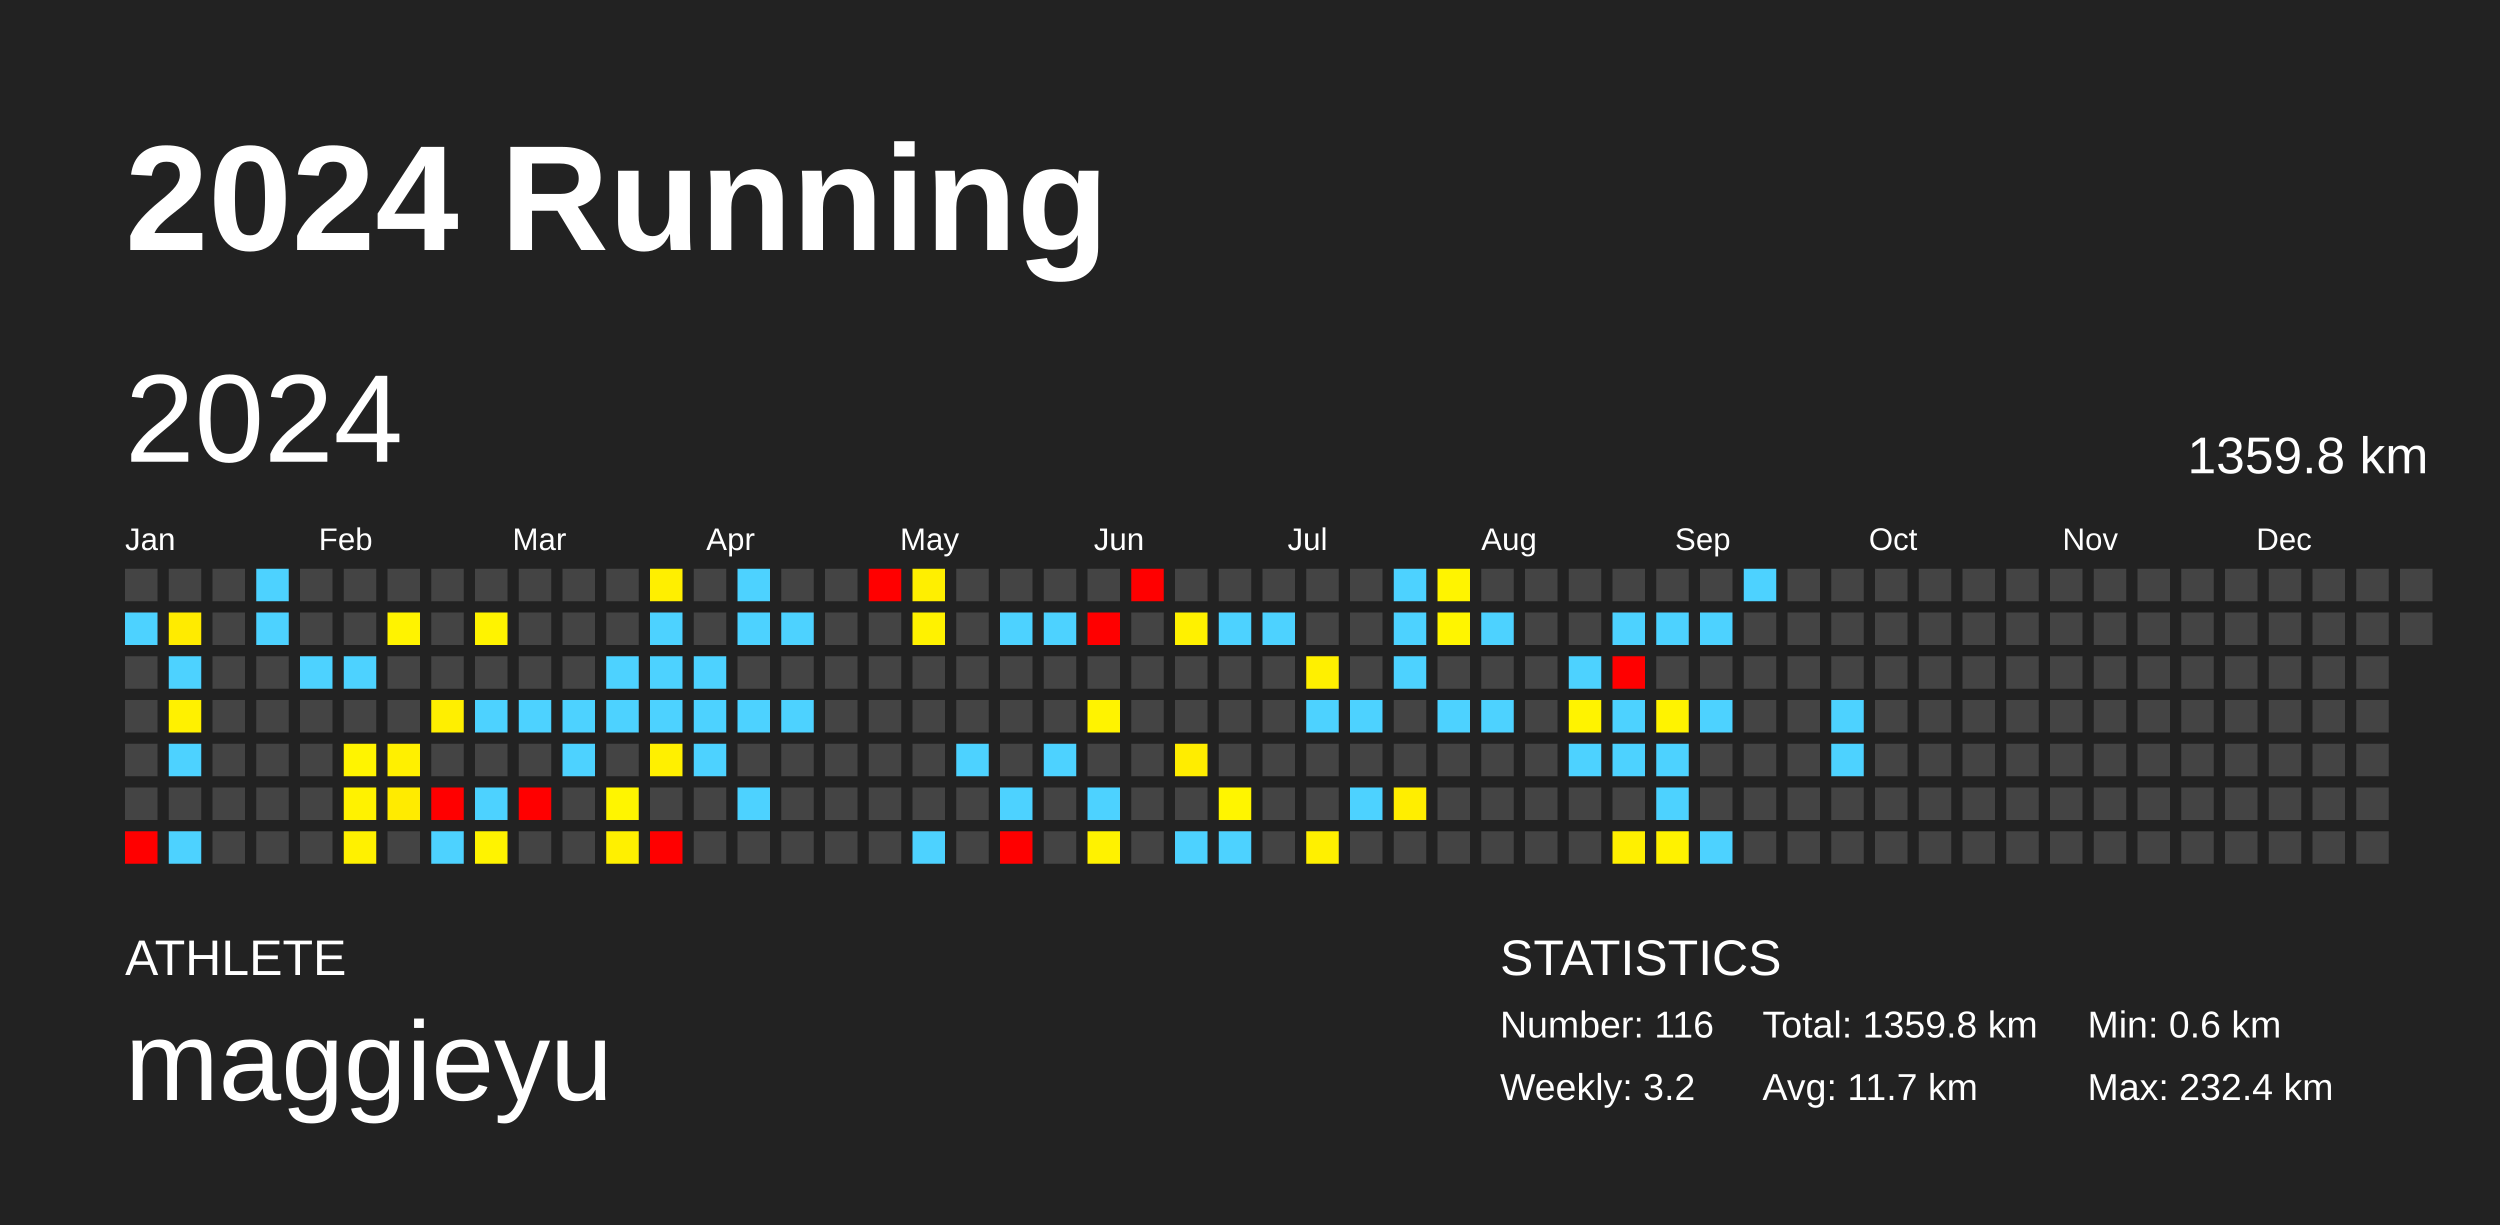
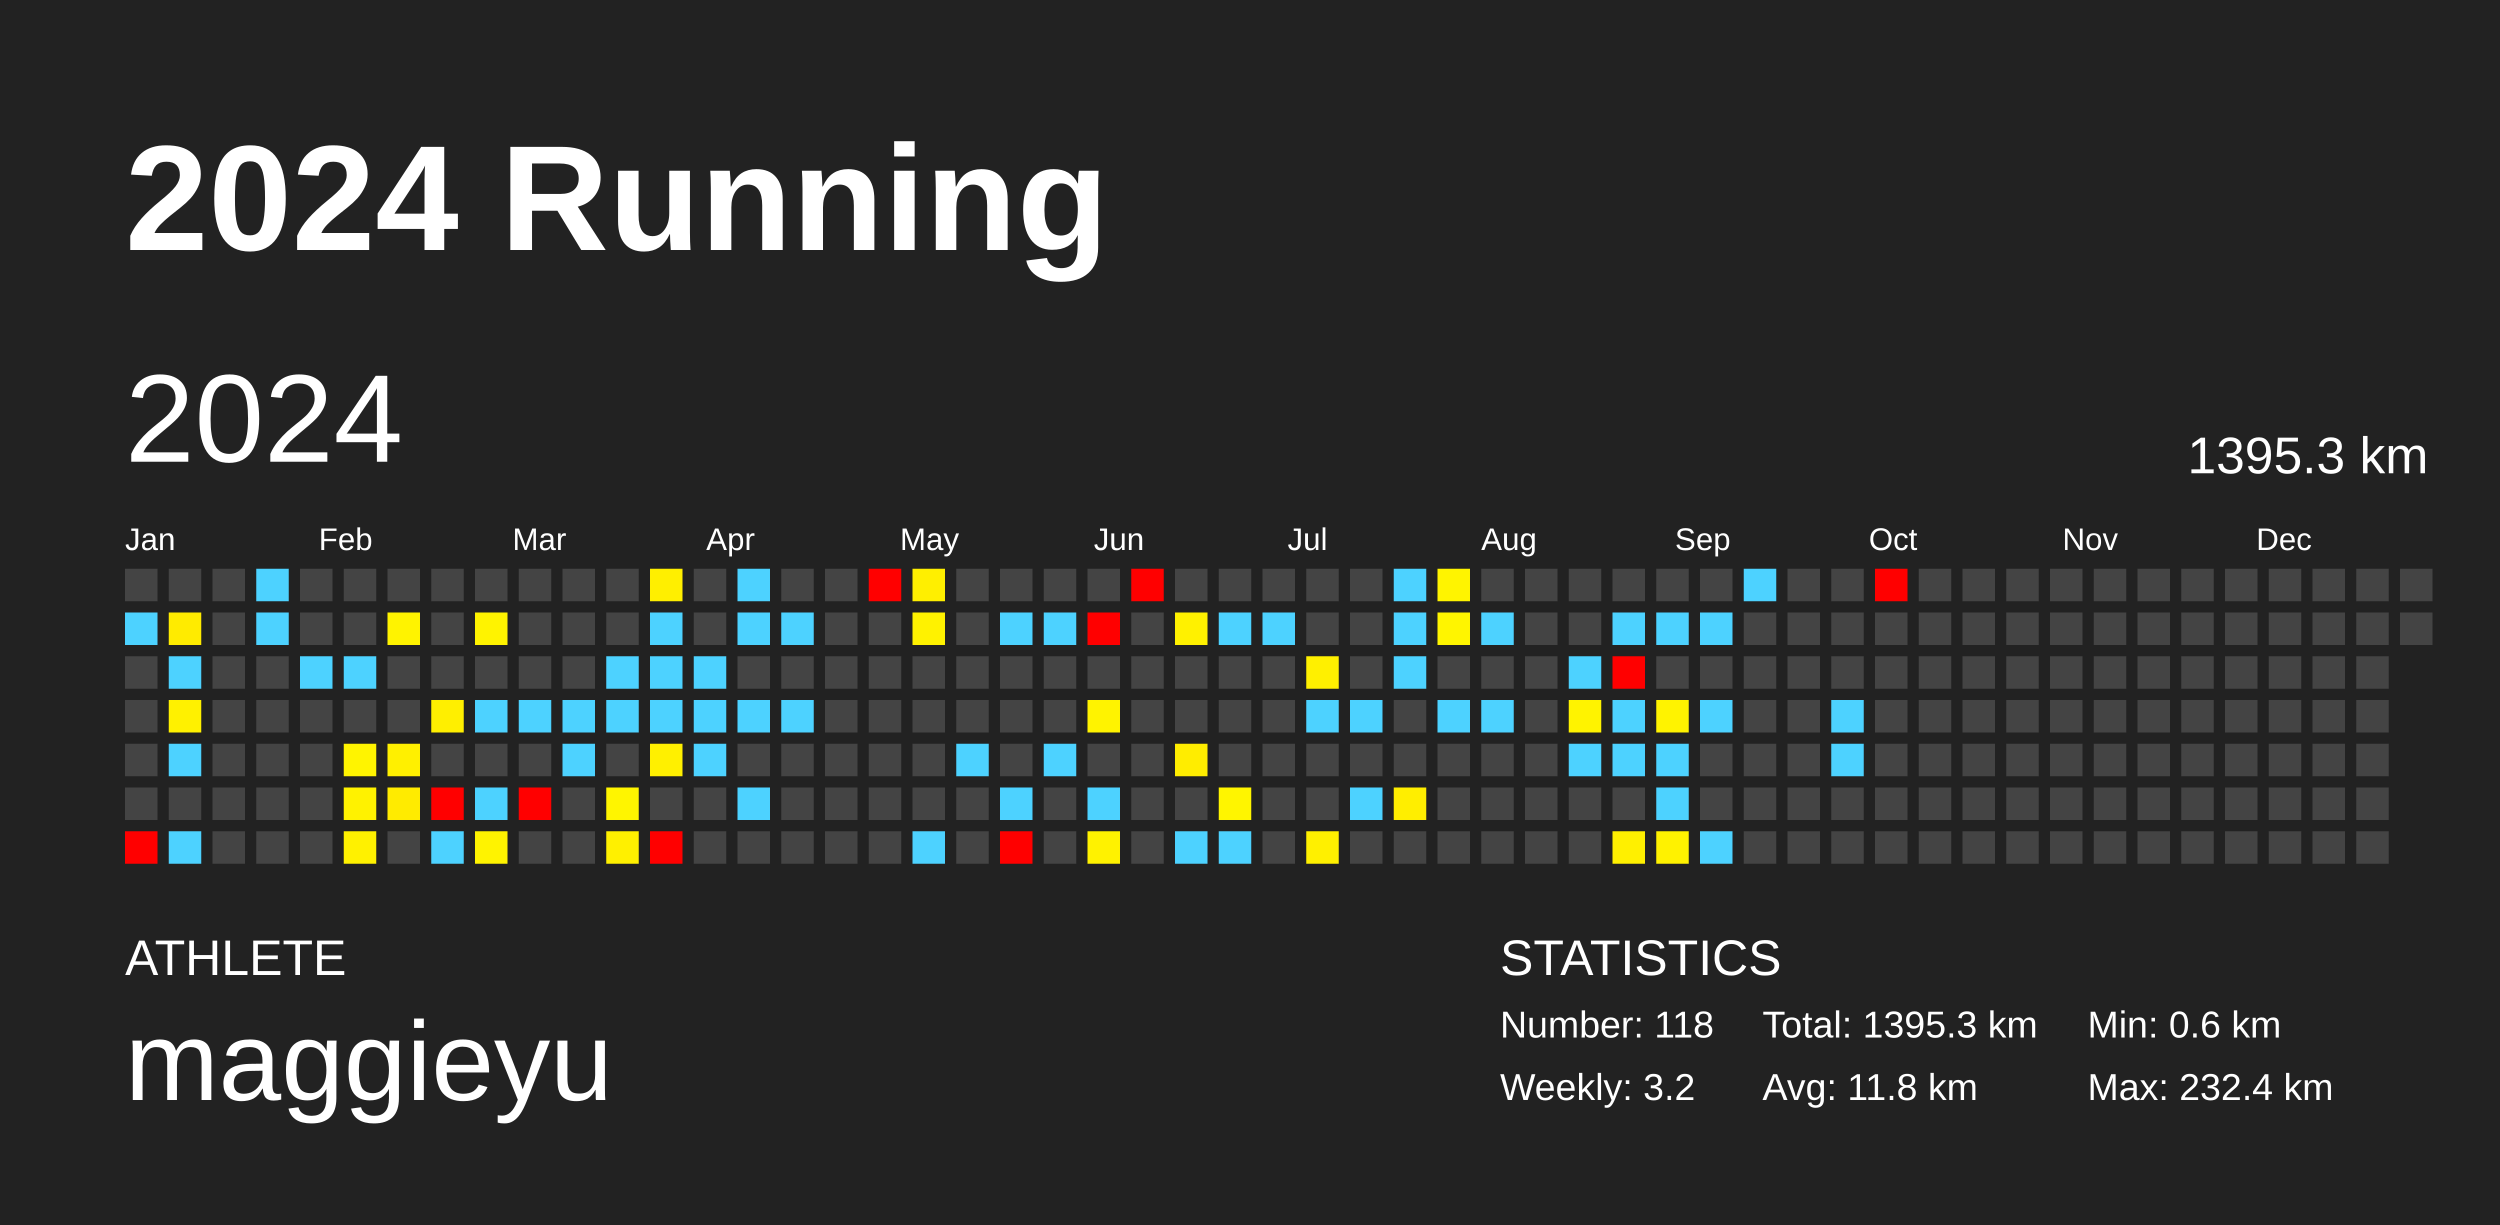
<svg xmlns="http://www.w3.org/2000/svg" baseProfile="full" height="98mm" version="1.1" viewBox="0,0,200,98" width="200mm">
  <defs />
  <rect fill="#222222" height="98" width="200" x="0" y="0" />
  <text fill="#FFFFFF" style="font-size:12px; font-family:Arial; font-weight:bold;" x="10" y="20">2024 Running</text>
  <text fill="#FFFFFF" style="font-size:4px; font-family:Arial" x="10" y="78">ATHLETE</text>
  <text fill="#FFFFFF" style="font-size:9px; font-family:Arial" x="10" y="88">maggieyu</text>
  <text fill="#FFFFFF" style="font-size:4px; font-family:Arial" x="120" y="78">STATISTICS</text>
-   <text fill="#FFFFFF" style="font-size:3px; font-family:Arial" x="120" y="83">Number: 116</text>
+   <text fill="#FFFFFF" style="font-size:3px; font-family:Arial" x="120" y="83">Number: 118</text>
  <text fill="#FFFFFF" style="font-size:3px; font-family:Arial" x="120" y="88">Weekly: 3.2</text>
-   <text fill="#FFFFFF" style="font-size:3px; font-family:Arial" x="141" y="83">Total: 1359.8 km</text>
-   <text fill="#FFFFFF" style="font-size:3px; font-family:Arial" x="141" y="88">Avg: 11.7 km</text>
+   <text fill="#FFFFFF" style="font-size:3px; font-family:Arial" x="141" y="83">Total: 1395.3 km</text>
+   <text fill="#FFFFFF" style="font-size:3px; font-family:Arial" x="141" y="88">Avg: 11.8 km</text>
  <text fill="#FFFFFF" style="font-size:3px; font-family:Arial" x="167" y="83">Min: 0.6 km</text>
  <text fill="#FFFFFF" style="font-size:3px; font-family:Arial" x="167" y="88">Max: 232.4 km</text>
  <text dominant-baseline="hanging" fill="#FFFFFF" style="font-size:10.0px; font-family:Arial;" x="10" y="30">2024</text>
-   <text dominant-baseline="hanging" fill="#FFFFFF" style="font-size:4.125px; font-family:Arial;" x="175" y="35">1359.8 km</text>
+   <text dominant-baseline="hanging" fill="#FFFFFF" style="font-size:4.125px; font-family:Arial;" x="175" y="35">1395.3 km</text>
  <text fill="#FFFFFF" style="font-size:2.5px; font-family:Arial" x="10.0" y="44">Jan</text>
  <text fill="#FFFFFF" style="font-size:2.5px; font-family:Arial" x="25.5" y="44">Feb</text>
  <text fill="#FFFFFF" style="font-size:2.5px; font-family:Arial" x="41.0" y="44">Mar</text>
  <text fill="#FFFFFF" style="font-size:2.5px; font-family:Arial" x="56.5" y="44">Apr</text>
  <text fill="#FFFFFF" style="font-size:2.5px; font-family:Arial" x="72.0" y="44">May</text>
  <text fill="#FFFFFF" style="font-size:2.5px; font-family:Arial" x="87.5" y="44">Jun</text>
  <text fill="#FFFFFF" style="font-size:2.5px; font-family:Arial" x="103.0" y="44">Jul</text>
  <text fill="#FFFFFF" style="font-size:2.5px; font-family:Arial" x="118.5" y="44">Aug</text>
  <text fill="#FFFFFF" style="font-size:2.5px; font-family:Arial" x="134.0" y="44">Sep</text>
  <text fill="#FFFFFF" style="font-size:2.5px; font-family:Arial" x="149.5" y="44">Oct</text>
  <text fill="#FFFFFF" style="font-size:2.5px; font-family:Arial" x="165.0" y="44">Nov</text>
  <text fill="#FFFFFF" style="font-size:2.5px; font-family:Arial" x="180.5" y="44">Dec</text>
  <rect fill="#444444" height="2.6" width="2.6" x="10.0" y="45.5" />
  <rect fill="#4dd2ff" height="2.6" width="2.6" x="10.0" y="49.0" />
  <rect fill="#444444" height="2.6" width="2.6" x="10.0" y="52.5" />
  <rect fill="#444444" height="2.6" width="2.6" x="10.0" y="56.0" />
  <rect fill="#444444" height="2.6" width="2.6" x="10.0" y="59.5" />
  <rect fill="#444444" height="2.6" width="2.6" x="10.0" y="63.0" />
  <rect fill="red" height="2.6" width="2.6" x="10.0" y="66.5" />
  <rect fill="#444444" height="2.6" width="2.6" x="13.5" y="45.5" />
  <rect fill="#ffeb00" height="2.6" width="2.6" x="13.5" y="49.0" />
  <rect fill="#4dd2ff" height="2.6" width="2.6" x="13.5" y="52.5" />
  <rect fill="#fff100" height="2.6" width="2.6" x="13.5" y="56.0" />
  <rect fill="#4dd2ff" height="2.6" width="2.6" x="13.5" y="59.5" />
  <rect fill="#444444" height="2.6" width="2.6" x="13.5" y="63.0" />
  <rect fill="#4dd2ff" height="2.6" width="2.6" x="13.5" y="66.5" />
  <rect fill="#444444" height="2.6" width="2.6" x="17.0" y="45.5" />
  <rect fill="#444444" height="2.6" width="2.6" x="17.0" y="49.0" />
  <rect fill="#444444" height="2.6" width="2.6" x="17.0" y="52.5" />
  <rect fill="#444444" height="2.6" width="2.6" x="17.0" y="56.0" />
  <rect fill="#444444" height="2.6" width="2.6" x="17.0" y="59.5" />
  <rect fill="#444444" height="2.6" width="2.6" x="17.0" y="63.0" />
  <rect fill="#444444" height="2.6" width="2.6" x="17.0" y="66.5" />
  <rect fill="#4dd2ff" height="2.6" width="2.6" x="20.5" y="45.5" />
  <rect fill="#4dd2ff" height="2.6" width="2.6" x="20.5" y="49.0" />
  <rect fill="#444444" height="2.6" width="2.6" x="20.5" y="52.5" />
  <rect fill="#444444" height="2.6" width="2.6" x="20.5" y="56.0" />
  <rect fill="#444444" height="2.6" width="2.6" x="20.5" y="59.5" />
  <rect fill="#444444" height="2.6" width="2.6" x="20.5" y="63.0" />
  <rect fill="#444444" height="2.6" width="2.6" x="20.5" y="66.5" />
  <rect fill="#444444" height="2.6" width="2.6" x="24.0" y="45.5" />
  <rect fill="#444444" height="2.6" width="2.6" x="24.0" y="49.0" />
  <rect fill="#4dd2ff" height="2.6" width="2.6" x="24.0" y="52.5" />
  <rect fill="#444444" height="2.6" width="2.6" x="24.0" y="56.0" />
  <rect fill="#444444" height="2.6" width="2.6" x="24.0" y="59.5" />
  <rect fill="#444444" height="2.6" width="2.6" x="24.0" y="63.0" />
  <rect fill="#444444" height="2.6" width="2.6" x="24.0" y="66.5" />
  <rect fill="#444444" height="2.6" width="2.6" x="27.5" y="45.5" />
  <rect fill="#444444" height="2.6" width="2.6" x="27.5" y="49.0" />
  <rect fill="#4dd2ff" height="2.6" width="2.6" x="27.5" y="52.5" />
  <rect fill="#444444" height="2.6" width="2.6" x="27.5" y="56.0" />
  <rect fill="#fff400" height="2.6" width="2.6" x="27.5" y="59.5" />
  <rect fill="#fff200" height="2.6" width="2.6" x="27.5" y="63.0" />
  <rect fill="#fff100" height="2.6" width="2.6" x="27.5" y="66.5" />
  <rect fill="#444444" height="2.6" width="2.6" x="31.0" y="45.5" />
  <rect fill="#fff300" height="2.6" width="2.6" x="31.0" y="49.0" />
  <rect fill="#444444" height="2.6" width="2.6" x="31.0" y="52.5" />
  <rect fill="#444444" height="2.6" width="2.6" x="31.0" y="56.0" />
  <rect fill="#fff000" height="2.6" width="2.6" x="31.0" y="59.5" />
  <rect fill="#ffeb00" height="2.6" width="2.6" x="31.0" y="63.0" />
  <rect fill="#444444" height="2.6" width="2.6" x="31.0" y="66.5" />
  <rect fill="#444444" height="2.6" width="2.6" x="34.5" y="45.5" />
  <rect fill="#444444" height="2.6" width="2.6" x="34.5" y="49.0" />
  <rect fill="#444444" height="2.6" width="2.6" x="34.5" y="52.5" />
  <rect fill="#ffef00" height="2.6" width="2.6" x="34.5" y="56.0" />
  <rect fill="#444444" height="2.6" width="2.6" x="34.5" y="59.5" />
  <rect fill="red" height="2.6" width="2.6" x="34.5" y="63.0" />
  <rect fill="#4dd2ff" height="2.6" width="2.6" x="34.5" y="66.5" />
  <rect fill="#444444" height="2.6" width="2.6" x="38.0" y="45.5" />
  <rect fill="#fff300" height="2.6" width="2.6" x="38.0" y="49.0" />
  <rect fill="#444444" height="2.6" width="2.6" x="38.0" y="52.5" />
  <rect fill="#4dd2ff" height="2.6" width="2.6" x="38.0" y="56.0" />
  <rect fill="#444444" height="2.6" width="2.6" x="38.0" y="59.5" />
  <rect fill="#4dd2ff" height="2.6" width="2.6" x="38.0" y="63.0" />
  <rect fill="#fff300" height="2.6" width="2.6" x="38.0" y="66.5" />
  <rect fill="#444444" height="2.6" width="2.6" x="41.5" y="45.5" />
  <rect fill="#444444" height="2.6" width="2.6" x="41.5" y="49.0" />
  <rect fill="#444444" height="2.6" width="2.6" x="41.5" y="52.5" />
  <rect fill="#4dd2ff" height="2.6" width="2.6" x="41.5" y="56.0" />
  <rect fill="#444444" height="2.6" width="2.6" x="41.5" y="59.5" />
  <rect fill="red" height="2.6" width="2.6" x="41.5" y="63.0" />
  <rect fill="#444444" height="2.6" width="2.6" x="41.5" y="66.5" />
  <rect fill="#444444" height="2.6" width="2.6" x="45.0" y="45.5" />
  <rect fill="#444444" height="2.6" width="2.6" x="45.0" y="49.0" />
  <rect fill="#444444" height="2.6" width="2.6" x="45.0" y="52.5" />
  <rect fill="#4dd2ff" height="2.6" width="2.6" x="45.0" y="56.0" />
  <rect fill="#4dd2ff" height="2.6" width="2.6" x="45.0" y="59.5" />
  <rect fill="#444444" height="2.6" width="2.6" x="45.0" y="63.0" />
  <rect fill="#444444" height="2.6" width="2.6" x="45.0" y="66.5" />
  <rect fill="#444444" height="2.6" width="2.6" x="48.5" y="45.5" />
  <rect fill="#444444" height="2.6" width="2.6" x="48.5" y="49.0" />
  <rect fill="#4dd2ff" height="2.6" width="2.6" x="48.5" y="52.5" />
  <rect fill="#4dd2ff" height="2.6" width="2.6" x="48.5" y="56.0" />
  <rect fill="#444444" height="2.6" width="2.6" x="48.5" y="59.5" />
  <rect fill="#fff500" height="2.6" width="2.6" x="48.5" y="63.0" />
  <rect fill="#fff000" height="2.6" width="2.6" x="48.5" y="66.5" />
  <rect fill="#ffef00" height="2.6" width="2.6" x="52.0" y="45.5" />
  <rect fill="#4dd2ff" height="2.6" width="2.6" x="52.0" y="49.0" />
  <rect fill="#4dd2ff" height="2.6" width="2.6" x="52.0" y="52.5" />
  <rect fill="#4dd2ff" height="2.6" width="2.6" x="52.0" y="56.0" />
  <rect fill="#fff000" height="2.6" width="2.6" x="52.0" y="59.5" />
  <rect fill="#444444" height="2.6" width="2.6" x="52.0" y="63.0" />
  <rect fill="red" height="2.6" width="2.6" x="52.0" y="66.5" />
  <rect fill="#444444" height="2.6" width="2.6" x="55.5" y="45.5" />
  <rect fill="#444444" height="2.6" width="2.6" x="55.5" y="49.0" />
  <rect fill="#4dd2ff" height="2.6" width="2.6" x="55.5" y="52.5" />
  <rect fill="#4dd2ff" height="2.6" width="2.6" x="55.5" y="56.0" />
  <rect fill="#4dd2ff" height="2.6" width="2.6" x="55.5" y="59.5" />
  <rect fill="#444444" height="2.6" width="2.6" x="55.5" y="63.0" />
  <rect fill="#444444" height="2.6" width="2.6" x="55.5" y="66.5" />
  <rect fill="#4dd2ff" height="2.6" width="2.6" x="59.0" y="45.5" />
  <rect fill="#4dd2ff" height="2.6" width="2.6" x="59.0" y="49.0" />
  <rect fill="#444444" height="2.6" width="2.6" x="59.0" y="52.5" />
  <rect fill="#4dd2ff" height="2.6" width="2.6" x="59.0" y="56.0" />
  <rect fill="#444444" height="2.6" width="2.6" x="59.0" y="59.5" />
  <rect fill="#4dd2ff" height="2.6" width="2.6" x="59.0" y="63.0" />
  <rect fill="#444444" height="2.6" width="2.6" x="59.0" y="66.5" />
  <rect fill="#444444" height="2.6" width="2.6" x="62.5" y="45.5" />
  <rect fill="#4dd2ff" height="2.6" width="2.6" x="62.5" y="49.0" />
  <rect fill="#444444" height="2.6" width="2.6" x="62.5" y="52.5" />
  <rect fill="#4dd2ff" height="2.6" width="2.6" x="62.5" y="56.0" />
  <rect fill="#444444" height="2.6" width="2.6" x="62.5" y="59.5" />
  <rect fill="#444444" height="2.6" width="2.6" x="62.5" y="63.0" />
  <rect fill="#444444" height="2.6" width="2.6" x="62.5" y="66.5" />
  <rect fill="#444444" height="2.6" width="2.6" x="66.0" y="45.5" />
  <rect fill="#444444" height="2.6" width="2.6" x="66.0" y="49.0" />
  <rect fill="#444444" height="2.6" width="2.6" x="66.0" y="52.5" />
  <rect fill="#444444" height="2.6" width="2.6" x="66.0" y="56.0" />
  <rect fill="#444444" height="2.6" width="2.6" x="66.0" y="59.5" />
  <rect fill="#444444" height="2.6" width="2.6" x="66.0" y="63.0" />
  <rect fill="#444444" height="2.6" width="2.6" x="66.0" y="66.5" />
  <rect fill="red" height="2.6" width="2.6" x="69.5" y="45.5" />
  <rect fill="#444444" height="2.6" width="2.6" x="69.5" y="49.0" />
  <rect fill="#444444" height="2.6" width="2.6" x="69.5" y="52.5" />
  <rect fill="#444444" height="2.6" width="2.6" x="69.5" y="56.0" />
  <rect fill="#444444" height="2.6" width="2.6" x="69.5" y="59.5" />
  <rect fill="#444444" height="2.6" width="2.6" x="69.5" y="63.0" />
  <rect fill="#444444" height="2.6" width="2.6" x="69.5" y="66.5" />
  <rect fill="#ffef00" height="2.6" width="2.6" x="73.0" y="45.5" />
  <rect fill="#fff200" height="2.6" width="2.6" x="73.0" y="49.0" />
  <rect fill="#444444" height="2.6" width="2.6" x="73.0" y="52.5" />
  <rect fill="#444444" height="2.6" width="2.6" x="73.0" y="56.0" />
  <rect fill="#444444" height="2.6" width="2.6" x="73.0" y="59.5" />
  <rect fill="#444444" height="2.6" width="2.6" x="73.0" y="63.0" />
  <rect fill="#4dd2ff" height="2.6" width="2.6" x="73.0" y="66.5" />
  <rect fill="#444444" height="2.6" width="2.6" x="76.5" y="45.5" />
  <rect fill="#444444" height="2.6" width="2.6" x="76.5" y="49.0" />
  <rect fill="#444444" height="2.6" width="2.6" x="76.5" y="52.5" />
  <rect fill="#444444" height="2.6" width="2.6" x="76.5" y="56.0" />
  <rect fill="#4dd2ff" height="2.6" width="2.6" x="76.5" y="59.5" />
  <rect fill="#444444" height="2.6" width="2.6" x="76.5" y="63.0" />
  <rect fill="#444444" height="2.6" width="2.6" x="76.5" y="66.5" />
  <rect fill="#444444" height="2.6" width="2.6" x="80.0" y="45.5" />
  <rect fill="#4dd2ff" height="2.6" width="2.6" x="80.0" y="49.0" />
  <rect fill="#444444" height="2.6" width="2.6" x="80.0" y="52.5" />
  <rect fill="#444444" height="2.6" width="2.6" x="80.0" y="56.0" />
  <rect fill="#444444" height="2.6" width="2.6" x="80.0" y="59.5" />
  <rect fill="#4dd2ff" height="2.6" width="2.6" x="80.0" y="63.0" />
  <rect fill="red" height="2.6" width="2.6" x="80.0" y="66.5" />
  <rect fill="#444444" height="2.6" width="2.6" x="83.5" y="45.5" />
  <rect fill="#4dd2ff" height="2.6" width="2.6" x="83.5" y="49.0" />
  <rect fill="#444444" height="2.6" width="2.6" x="83.5" y="52.5" />
  <rect fill="#444444" height="2.6" width="2.6" x="83.5" y="56.0" />
  <rect fill="#4dd2ff" height="2.6" width="2.6" x="83.5" y="59.5" />
  <rect fill="#444444" height="2.6" width="2.6" x="83.5" y="63.0" />
  <rect fill="#444444" height="2.6" width="2.6" x="83.5" y="66.5" />
  <rect fill="#444444" height="2.6" width="2.6" x="87.0" y="45.5" />
  <rect fill="red" height="2.6" width="2.6" x="87.0" y="49.0" />
  <rect fill="#444444" height="2.6" width="2.6" x="87.0" y="52.5" />
  <rect fill="#fff300" height="2.6" width="2.6" x="87.0" y="56.0" />
  <rect fill="#444444" height="2.6" width="2.6" x="87.0" y="59.5" />
  <rect fill="#4dd2ff" height="2.6" width="2.6" x="87.0" y="63.0" />
  <rect fill="#fff200" height="2.6" width="2.6" x="87.0" y="66.5" />
  <rect fill="red" height="2.6" width="2.6" x="90.5" y="45.5" />
  <rect fill="#444444" height="2.6" width="2.6" x="90.5" y="49.0" />
  <rect fill="#444444" height="2.6" width="2.6" x="90.5" y="52.5" />
  <rect fill="#444444" height="2.6" width="2.6" x="90.5" y="56.0" />
  <rect fill="#444444" height="2.6" width="2.6" x="90.5" y="59.5" />
  <rect fill="#444444" height="2.6" width="2.6" x="90.5" y="63.0" />
  <rect fill="#444444" height="2.6" width="2.6" x="90.5" y="66.5" />
  <rect fill="#444444" height="2.6" width="2.6" x="94.0" y="45.5" />
  <rect fill="#fff100" height="2.6" width="2.6" x="94.0" y="49.0" />
  <rect fill="#444444" height="2.6" width="2.6" x="94.0" y="52.5" />
  <rect fill="#444444" height="2.6" width="2.6" x="94.0" y="56.0" />
  <rect fill="#ffed00" height="2.6" width="2.6" x="94.0" y="59.5" />
  <rect fill="#444444" height="2.6" width="2.6" x="94.0" y="63.0" />
  <rect fill="#4dd2ff" height="2.6" width="2.6" x="94.0" y="66.5" />
  <rect fill="#444444" height="2.6" width="2.6" x="97.5" y="45.5" />
  <rect fill="#4dd2ff" height="2.6" width="2.6" x="97.5" y="49.0" />
  <rect fill="#444444" height="2.6" width="2.6" x="97.5" y="52.5" />
  <rect fill="#444444" height="2.6" width="2.6" x="97.5" y="56.0" />
  <rect fill="#444444" height="2.6" width="2.6" x="97.5" y="59.5" />
  <rect fill="#fff500" height="2.6" width="2.6" x="97.5" y="63.0" />
  <rect fill="#4dd2ff" height="2.6" width="2.6" x="97.5" y="66.5" />
  <rect fill="#444444" height="2.6" width="2.6" x="101.0" y="45.5" />
  <rect fill="#4dd2ff" height="2.6" width="2.6" x="101.0" y="49.0" />
  <rect fill="#444444" height="2.6" width="2.6" x="101.0" y="52.5" />
  <rect fill="#444444" height="2.6" width="2.6" x="101.0" y="56.0" />
  <rect fill="#444444" height="2.6" width="2.6" x="101.0" y="59.5" />
  <rect fill="#444444" height="2.6" width="2.6" x="101.0" y="63.0" />
  <rect fill="#444444" height="2.6" width="2.6" x="101.0" y="66.5" />
  <rect fill="#444444" height="2.6" width="2.6" x="104.5" y="45.5" />
  <rect fill="#444444" height="2.6" width="2.6" x="104.5" y="49.0" />
  <rect fill="#fff000" height="2.6" width="2.6" x="104.5" y="52.5" />
  <rect fill="#4dd2ff" height="2.6" width="2.6" x="104.5" y="56.0" />
  <rect fill="#444444" height="2.6" width="2.6" x="104.5" y="59.5" />
  <rect fill="#444444" height="2.6" width="2.6" x="104.5" y="63.0" />
  <rect fill="#fff000" height="2.6" width="2.6" x="104.5" y="66.5" />
  <rect fill="#444444" height="2.6" width="2.6" x="108.0" y="45.5" />
  <rect fill="#444444" height="2.6" width="2.6" x="108.0" y="49.0" />
  <rect fill="#444444" height="2.6" width="2.6" x="108.0" y="52.5" />
  <rect fill="#4dd2ff" height="2.6" width="2.6" x="108.0" y="56.0" />
  <rect fill="#444444" height="2.6" width="2.6" x="108.0" y="59.5" />
  <rect fill="#4dd2ff" height="2.6" width="2.6" x="108.0" y="63.0" />
  <rect fill="#444444" height="2.6" width="2.6" x="108.0" y="66.5" />
  <rect fill="#4dd2ff" height="2.6" width="2.6" x="111.5" y="45.5" />
  <rect fill="#4dd2ff" height="2.6" width="2.6" x="111.5" y="49.0" />
  <rect fill="#4dd2ff" height="2.6" width="2.6" x="111.5" y="52.5" />
  <rect fill="#444444" height="2.6" width="2.6" x="111.5" y="56.0" />
  <rect fill="#444444" height="2.6" width="2.6" x="111.5" y="59.5" />
  <rect fill="#ffee00" height="2.6" width="2.6" x="111.5" y="63.0" />
  <rect fill="#444444" height="2.6" width="2.6" x="111.5" y="66.5" />
  <rect fill="#fff400" height="2.6" width="2.6" x="115.0" y="45.5" />
  <rect fill="#fff500" height="2.6" width="2.6" x="115.0" y="49.0" />
  <rect fill="#444444" height="2.6" width="2.6" x="115.0" y="52.5" />
  <rect fill="#4dd2ff" height="2.6" width="2.6" x="115.0" y="56.0" />
  <rect fill="#444444" height="2.6" width="2.6" x="115.0" y="59.5" />
  <rect fill="#444444" height="2.6" width="2.6" x="115.0" y="63.0" />
  <rect fill="#444444" height="2.6" width="2.6" x="115.0" y="66.5" />
  <rect fill="#444444" height="2.6" width="2.6" x="118.5" y="45.5" />
  <rect fill="#4dd2ff" height="2.6" width="2.6" x="118.5" y="49.0" />
  <rect fill="#444444" height="2.6" width="2.6" x="118.5" y="52.5" />
  <rect fill="#4dd2ff" height="2.6" width="2.6" x="118.5" y="56.0" />
  <rect fill="#444444" height="2.6" width="2.6" x="118.5" y="59.5" />
  <rect fill="#444444" height="2.6" width="2.6" x="118.5" y="63.0" />
  <rect fill="#444444" height="2.6" width="2.6" x="118.5" y="66.5" />
  <rect fill="#444444" height="2.6" width="2.6" x="122.0" y="45.5" />
  <rect fill="#444444" height="2.6" width="2.6" x="122.0" y="49.0" />
  <rect fill="#444444" height="2.6" width="2.6" x="122.0" y="52.5" />
  <rect fill="#444444" height="2.6" width="2.6" x="122.0" y="56.0" />
  <rect fill="#444444" height="2.6" width="2.6" x="122.0" y="59.5" />
  <rect fill="#444444" height="2.6" width="2.6" x="122.0" y="63.0" />
  <rect fill="#444444" height="2.6" width="2.6" x="122.0" y="66.5" />
  <rect fill="#444444" height="2.6" width="2.6" x="125.5" y="45.5" />
  <rect fill="#444444" height="2.6" width="2.6" x="125.5" y="49.0" />
  <rect fill="#4dd2ff" height="2.6" width="2.6" x="125.5" y="52.5" />
  <rect fill="#fff300" height="2.6" width="2.6" x="125.5" y="56.0" />
  <rect fill="#4dd2ff" height="2.6" width="2.6" x="125.5" y="59.5" />
  <rect fill="#444444" height="2.6" width="2.6" x="125.5" y="63.0" />
  <rect fill="#444444" height="2.6" width="2.6" x="125.5" y="66.5" />
  <rect fill="#444444" height="2.6" width="2.6" x="129.0" y="45.5" />
  <rect fill="#4dd2ff" height="2.6" width="2.6" x="129.0" y="49.0" />
  <rect fill="red" height="2.6" width="2.6" x="129.0" y="52.5" />
  <rect fill="#4dd2ff" height="2.6" width="2.6" x="129.0" y="56.0" />
  <rect fill="#4dd2ff" height="2.6" width="2.6" x="129.0" y="59.5" />
  <rect fill="#444444" height="2.6" width="2.6" x="129.0" y="63.0" />
  <rect fill="#fff000" height="2.6" width="2.6" x="129.0" y="66.5" />
  <rect fill="#444444" height="2.6" width="2.6" x="132.5" y="45.5" />
  <rect fill="#4dd2ff" height="2.6" width="2.6" x="132.5" y="49.0" />
  <rect fill="#444444" height="2.6" width="2.6" x="132.5" y="52.5" />
  <rect fill="#fff300" height="2.6" width="2.6" x="132.5" y="56.0" />
  <rect fill="#4dd2ff" height="2.6" width="2.6" x="132.5" y="59.5" />
  <rect fill="#4dd2ff" height="2.6" width="2.6" x="132.5" y="63.0" />
  <rect fill="#fff200" height="2.6" width="2.6" x="132.5" y="66.5" />
  <rect fill="#444444" height="2.6" width="2.6" x="136.0" y="45.5" />
  <rect fill="#4dd2ff" height="2.6" width="2.6" x="136.0" y="49.0" />
  <rect fill="#444444" height="2.6" width="2.6" x="136.0" y="52.5" />
  <rect fill="#4dd2ff" height="2.6" width="2.6" x="136.0" y="56.0" />
  <rect fill="#444444" height="2.6" width="2.6" x="136.0" y="59.5" />
  <rect fill="#444444" height="2.6" width="2.6" x="136.0" y="63.0" />
  <rect fill="#4dd2ff" height="2.6" width="2.6" x="136.0" y="66.5" />
  <rect fill="#4dd2ff" height="2.6" width="2.6" x="139.5" y="45.5" />
  <rect fill="#444444" height="2.6" width="2.6" x="139.5" y="49.0" />
  <rect fill="#444444" height="2.6" width="2.6" x="139.5" y="52.5" />
  <rect fill="#444444" height="2.6" width="2.6" x="139.5" y="56.0" />
  <rect fill="#444444" height="2.6" width="2.6" x="139.5" y="59.5" />
  <rect fill="#444444" height="2.6" width="2.6" x="139.5" y="63.0" />
  <rect fill="#444444" height="2.6" width="2.6" x="139.5" y="66.5" />
  <rect fill="#444444" height="2.6" width="2.6" x="143.0" y="45.5" />
  <rect fill="#444444" height="2.6" width="2.6" x="143.0" y="49.0" />
  <rect fill="#444444" height="2.6" width="2.6" x="143.0" y="52.5" />
  <rect fill="#444444" height="2.6" width="2.6" x="143.0" y="56.0" />
  <rect fill="#444444" height="2.6" width="2.6" x="143.0" y="59.5" />
  <rect fill="#444444" height="2.6" width="2.6" x="143.0" y="63.0" />
  <rect fill="#444444" height="2.6" width="2.6" x="143.0" y="66.5" />
  <rect fill="#444444" height="2.6" width="2.6" x="146.5" y="45.5" />
  <rect fill="#444444" height="2.6" width="2.6" x="146.5" y="49.0" />
  <rect fill="#444444" height="2.6" width="2.6" x="146.5" y="52.5" />
  <rect fill="#4dd2ff" height="2.6" width="2.6" x="146.5" y="56.0" />
  <rect fill="#4dd2ff" height="2.6" width="2.6" x="146.5" y="59.5" />
  <rect fill="#444444" height="2.6" width="2.6" x="146.5" y="63.0" />
  <rect fill="#444444" height="2.6" width="2.6" x="146.5" y="66.5" />
-   <rect fill="#444444" height="2.6" width="2.6" x="150.0" y="45.5" />
+   <rect fill="red" height="2.6" width="2.6" x="150.0" y="45.5" />
  <rect fill="#444444" height="2.6" width="2.6" x="150.0" y="49.0" />
  <rect fill="#444444" height="2.6" width="2.6" x="150.0" y="52.5" />
  <rect fill="#444444" height="2.6" width="2.6" x="150.0" y="56.0" />
  <rect fill="#444444" height="2.6" width="2.6" x="150.0" y="59.5" />
  <rect fill="#444444" height="2.6" width="2.6" x="150.0" y="63.0" />
  <rect fill="#444444" height="2.6" width="2.6" x="150.0" y="66.5" />
  <rect fill="#444444" height="2.6" width="2.6" x="153.5" y="45.5" />
  <rect fill="#444444" height="2.6" width="2.6" x="153.5" y="49.0" />
  <rect fill="#444444" height="2.6" width="2.6" x="153.5" y="52.5" />
  <rect fill="#444444" height="2.6" width="2.6" x="153.5" y="56.0" />
  <rect fill="#444444" height="2.6" width="2.6" x="153.5" y="59.5" />
  <rect fill="#444444" height="2.6" width="2.6" x="153.5" y="63.0" />
  <rect fill="#444444" height="2.6" width="2.6" x="153.5" y="66.5" />
  <rect fill="#444444" height="2.6" width="2.6" x="157.0" y="45.5" />
  <rect fill="#444444" height="2.6" width="2.6" x="157.0" y="49.0" />
  <rect fill="#444444" height="2.6" width="2.6" x="157.0" y="52.5" />
  <rect fill="#444444" height="2.6" width="2.6" x="157.0" y="56.0" />
  <rect fill="#444444" height="2.6" width="2.6" x="157.0" y="59.5" />
  <rect fill="#444444" height="2.6" width="2.6" x="157.0" y="63.0" />
  <rect fill="#444444" height="2.6" width="2.6" x="157.0" y="66.5" />
  <rect fill="#444444" height="2.6" width="2.6" x="160.5" y="45.5" />
  <rect fill="#444444" height="2.6" width="2.6" x="160.5" y="49.0" />
  <rect fill="#444444" height="2.6" width="2.6" x="160.5" y="52.5" />
  <rect fill="#444444" height="2.6" width="2.6" x="160.5" y="56.0" />
  <rect fill="#444444" height="2.6" width="2.6" x="160.5" y="59.5" />
  <rect fill="#444444" height="2.6" width="2.6" x="160.5" y="63.0" />
  <rect fill="#444444" height="2.6" width="2.6" x="160.5" y="66.5" />
  <rect fill="#444444" height="2.6" width="2.6" x="164.0" y="45.5" />
  <rect fill="#444444" height="2.6" width="2.6" x="164.0" y="49.0" />
  <rect fill="#444444" height="2.6" width="2.6" x="164.0" y="52.5" />
  <rect fill="#444444" height="2.6" width="2.6" x="164.0" y="56.0" />
  <rect fill="#444444" height="2.6" width="2.6" x="164.0" y="59.5" />
  <rect fill="#444444" height="2.6" width="2.6" x="164.0" y="63.0" />
  <rect fill="#444444" height="2.6" width="2.6" x="164.0" y="66.5" />
  <rect fill="#444444" height="2.6" width="2.6" x="167.5" y="45.5" />
  <rect fill="#444444" height="2.6" width="2.6" x="167.5" y="49.0" />
  <rect fill="#444444" height="2.6" width="2.6" x="167.5" y="52.5" />
  <rect fill="#444444" height="2.6" width="2.6" x="167.5" y="56.0" />
  <rect fill="#444444" height="2.6" width="2.6" x="167.5" y="59.5" />
  <rect fill="#444444" height="2.6" width="2.6" x="167.5" y="63.0" />
  <rect fill="#444444" height="2.6" width="2.6" x="167.5" y="66.5" />
  <rect fill="#444444" height="2.6" width="2.6" x="171.0" y="45.5" />
  <rect fill="#444444" height="2.6" width="2.6" x="171.0" y="49.0" />
  <rect fill="#444444" height="2.6" width="2.6" x="171.0" y="52.5" />
  <rect fill="#444444" height="2.6" width="2.6" x="171.0" y="56.0" />
  <rect fill="#444444" height="2.6" width="2.6" x="171.0" y="59.5" />
  <rect fill="#444444" height="2.6" width="2.6" x="171.0" y="63.0" />
  <rect fill="#444444" height="2.6" width="2.6" x="171.0" y="66.5" />
  <rect fill="#444444" height="2.6" width="2.6" x="174.5" y="45.5" />
  <rect fill="#444444" height="2.6" width="2.6" x="174.5" y="49.0" />
  <rect fill="#444444" height="2.6" width="2.6" x="174.5" y="52.5" />
  <rect fill="#444444" height="2.6" width="2.6" x="174.5" y="56.0" />
  <rect fill="#444444" height="2.6" width="2.6" x="174.5" y="59.5" />
  <rect fill="#444444" height="2.6" width="2.6" x="174.5" y="63.0" />
  <rect fill="#444444" height="2.6" width="2.6" x="174.5" y="66.5" />
  <rect fill="#444444" height="2.6" width="2.6" x="178.0" y="45.5" />
  <rect fill="#444444" height="2.6" width="2.6" x="178.0" y="49.0" />
  <rect fill="#444444" height="2.6" width="2.6" x="178.0" y="52.5" />
  <rect fill="#444444" height="2.6" width="2.6" x="178.0" y="56.0" />
  <rect fill="#444444" height="2.6" width="2.6" x="178.0" y="59.5" />
  <rect fill="#444444" height="2.6" width="2.6" x="178.0" y="63.0" />
  <rect fill="#444444" height="2.6" width="2.6" x="178.0" y="66.5" />
  <rect fill="#444444" height="2.6" width="2.6" x="181.5" y="45.5" />
  <rect fill="#444444" height="2.6" width="2.6" x="181.5" y="49.0" />
  <rect fill="#444444" height="2.6" width="2.6" x="181.5" y="52.5" />
  <rect fill="#444444" height="2.6" width="2.6" x="181.5" y="56.0" />
  <rect fill="#444444" height="2.6" width="2.6" x="181.5" y="59.5" />
  <rect fill="#444444" height="2.6" width="2.6" x="181.5" y="63.0" />
  <rect fill="#444444" height="2.6" width="2.6" x="181.5" y="66.5" />
  <rect fill="#444444" height="2.6" width="2.6" x="185.0" y="45.5" />
  <rect fill="#444444" height="2.6" width="2.6" x="185.0" y="49.0" />
  <rect fill="#444444" height="2.6" width="2.6" x="185.0" y="52.5" />
  <rect fill="#444444" height="2.6" width="2.6" x="185.0" y="56.0" />
  <rect fill="#444444" height="2.6" width="2.6" x="185.0" y="59.5" />
  <rect fill="#444444" height="2.6" width="2.6" x="185.0" y="63.0" />
  <rect fill="#444444" height="2.6" width="2.6" x="185.0" y="66.5" />
  <rect fill="#444444" height="2.6" width="2.6" x="188.5" y="45.5" />
  <rect fill="#444444" height="2.6" width="2.6" x="188.5" y="49.0" />
  <rect fill="#444444" height="2.6" width="2.6" x="188.5" y="52.5" />
  <rect fill="#444444" height="2.6" width="2.6" x="188.5" y="56.0" />
  <rect fill="#444444" height="2.6" width="2.6" x="188.5" y="59.5" />
  <rect fill="#444444" height="2.6" width="2.6" x="188.5" y="63.0" />
  <rect fill="#444444" height="2.6" width="2.6" x="188.5" y="66.5" />
  <rect fill="#444444" height="2.6" width="2.6" x="192.0" y="45.5" />
  <rect fill="#444444" height="2.6" width="2.6" x="192.0" y="49.0" />
</svg>
